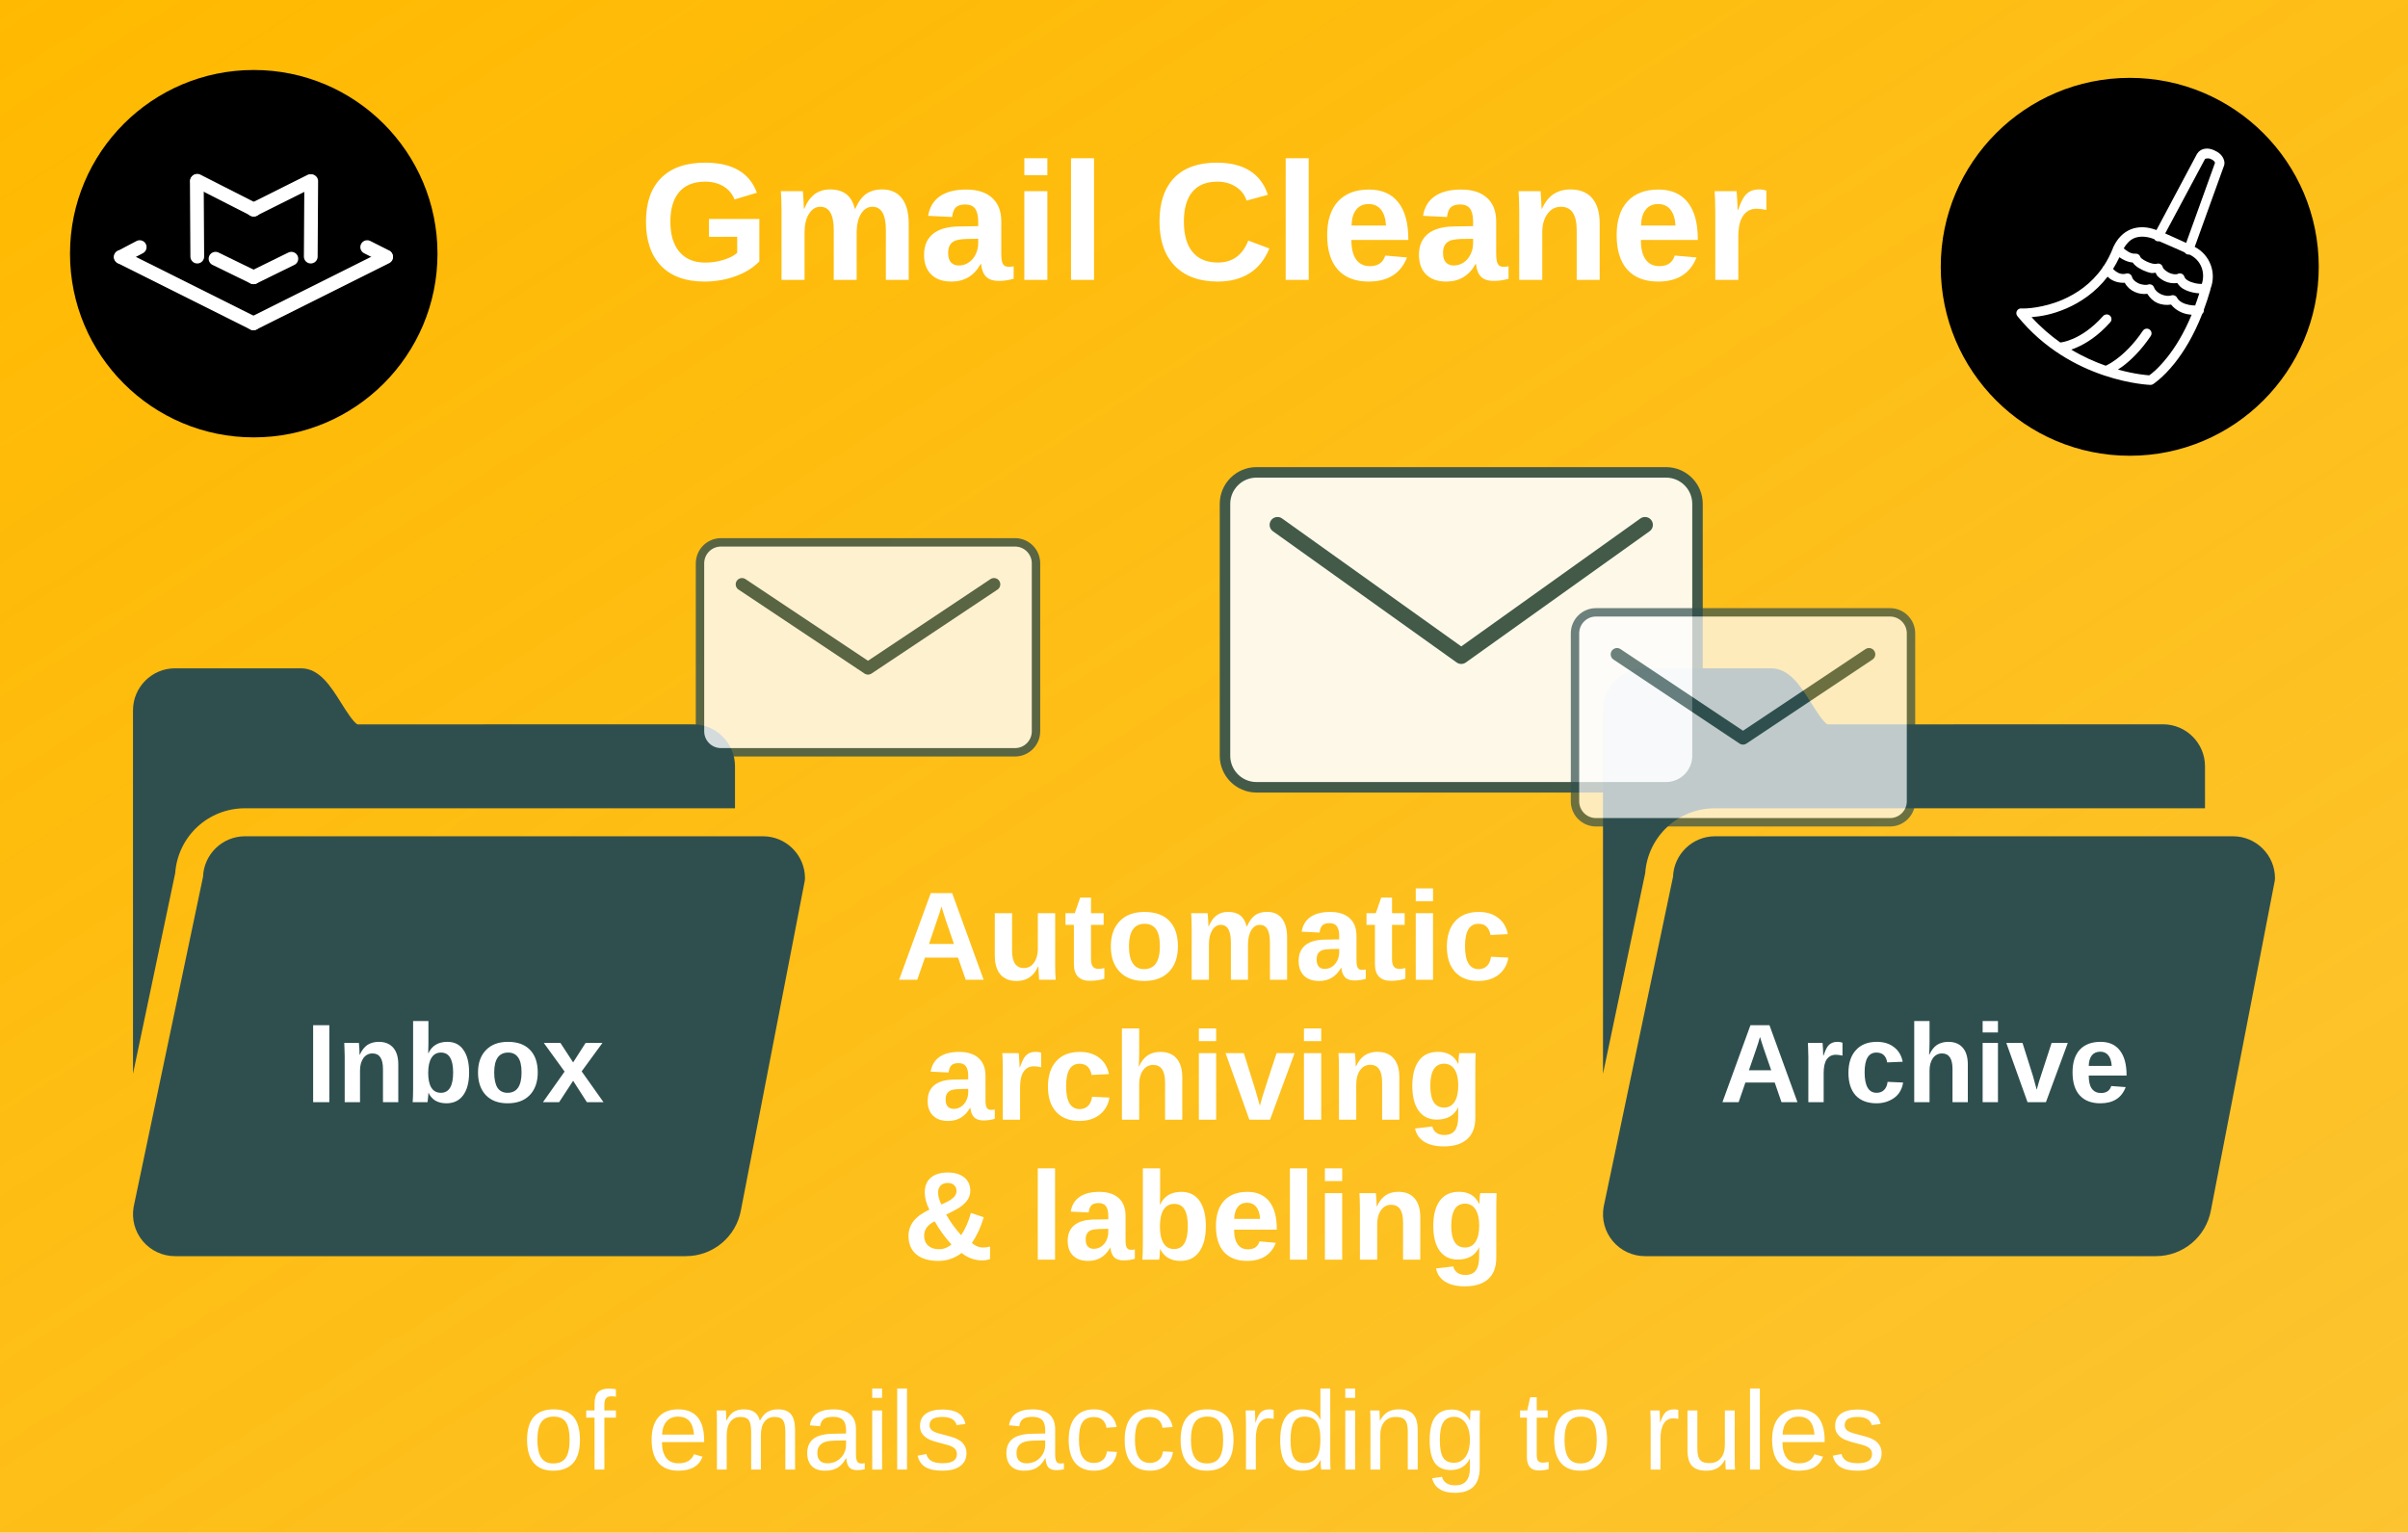
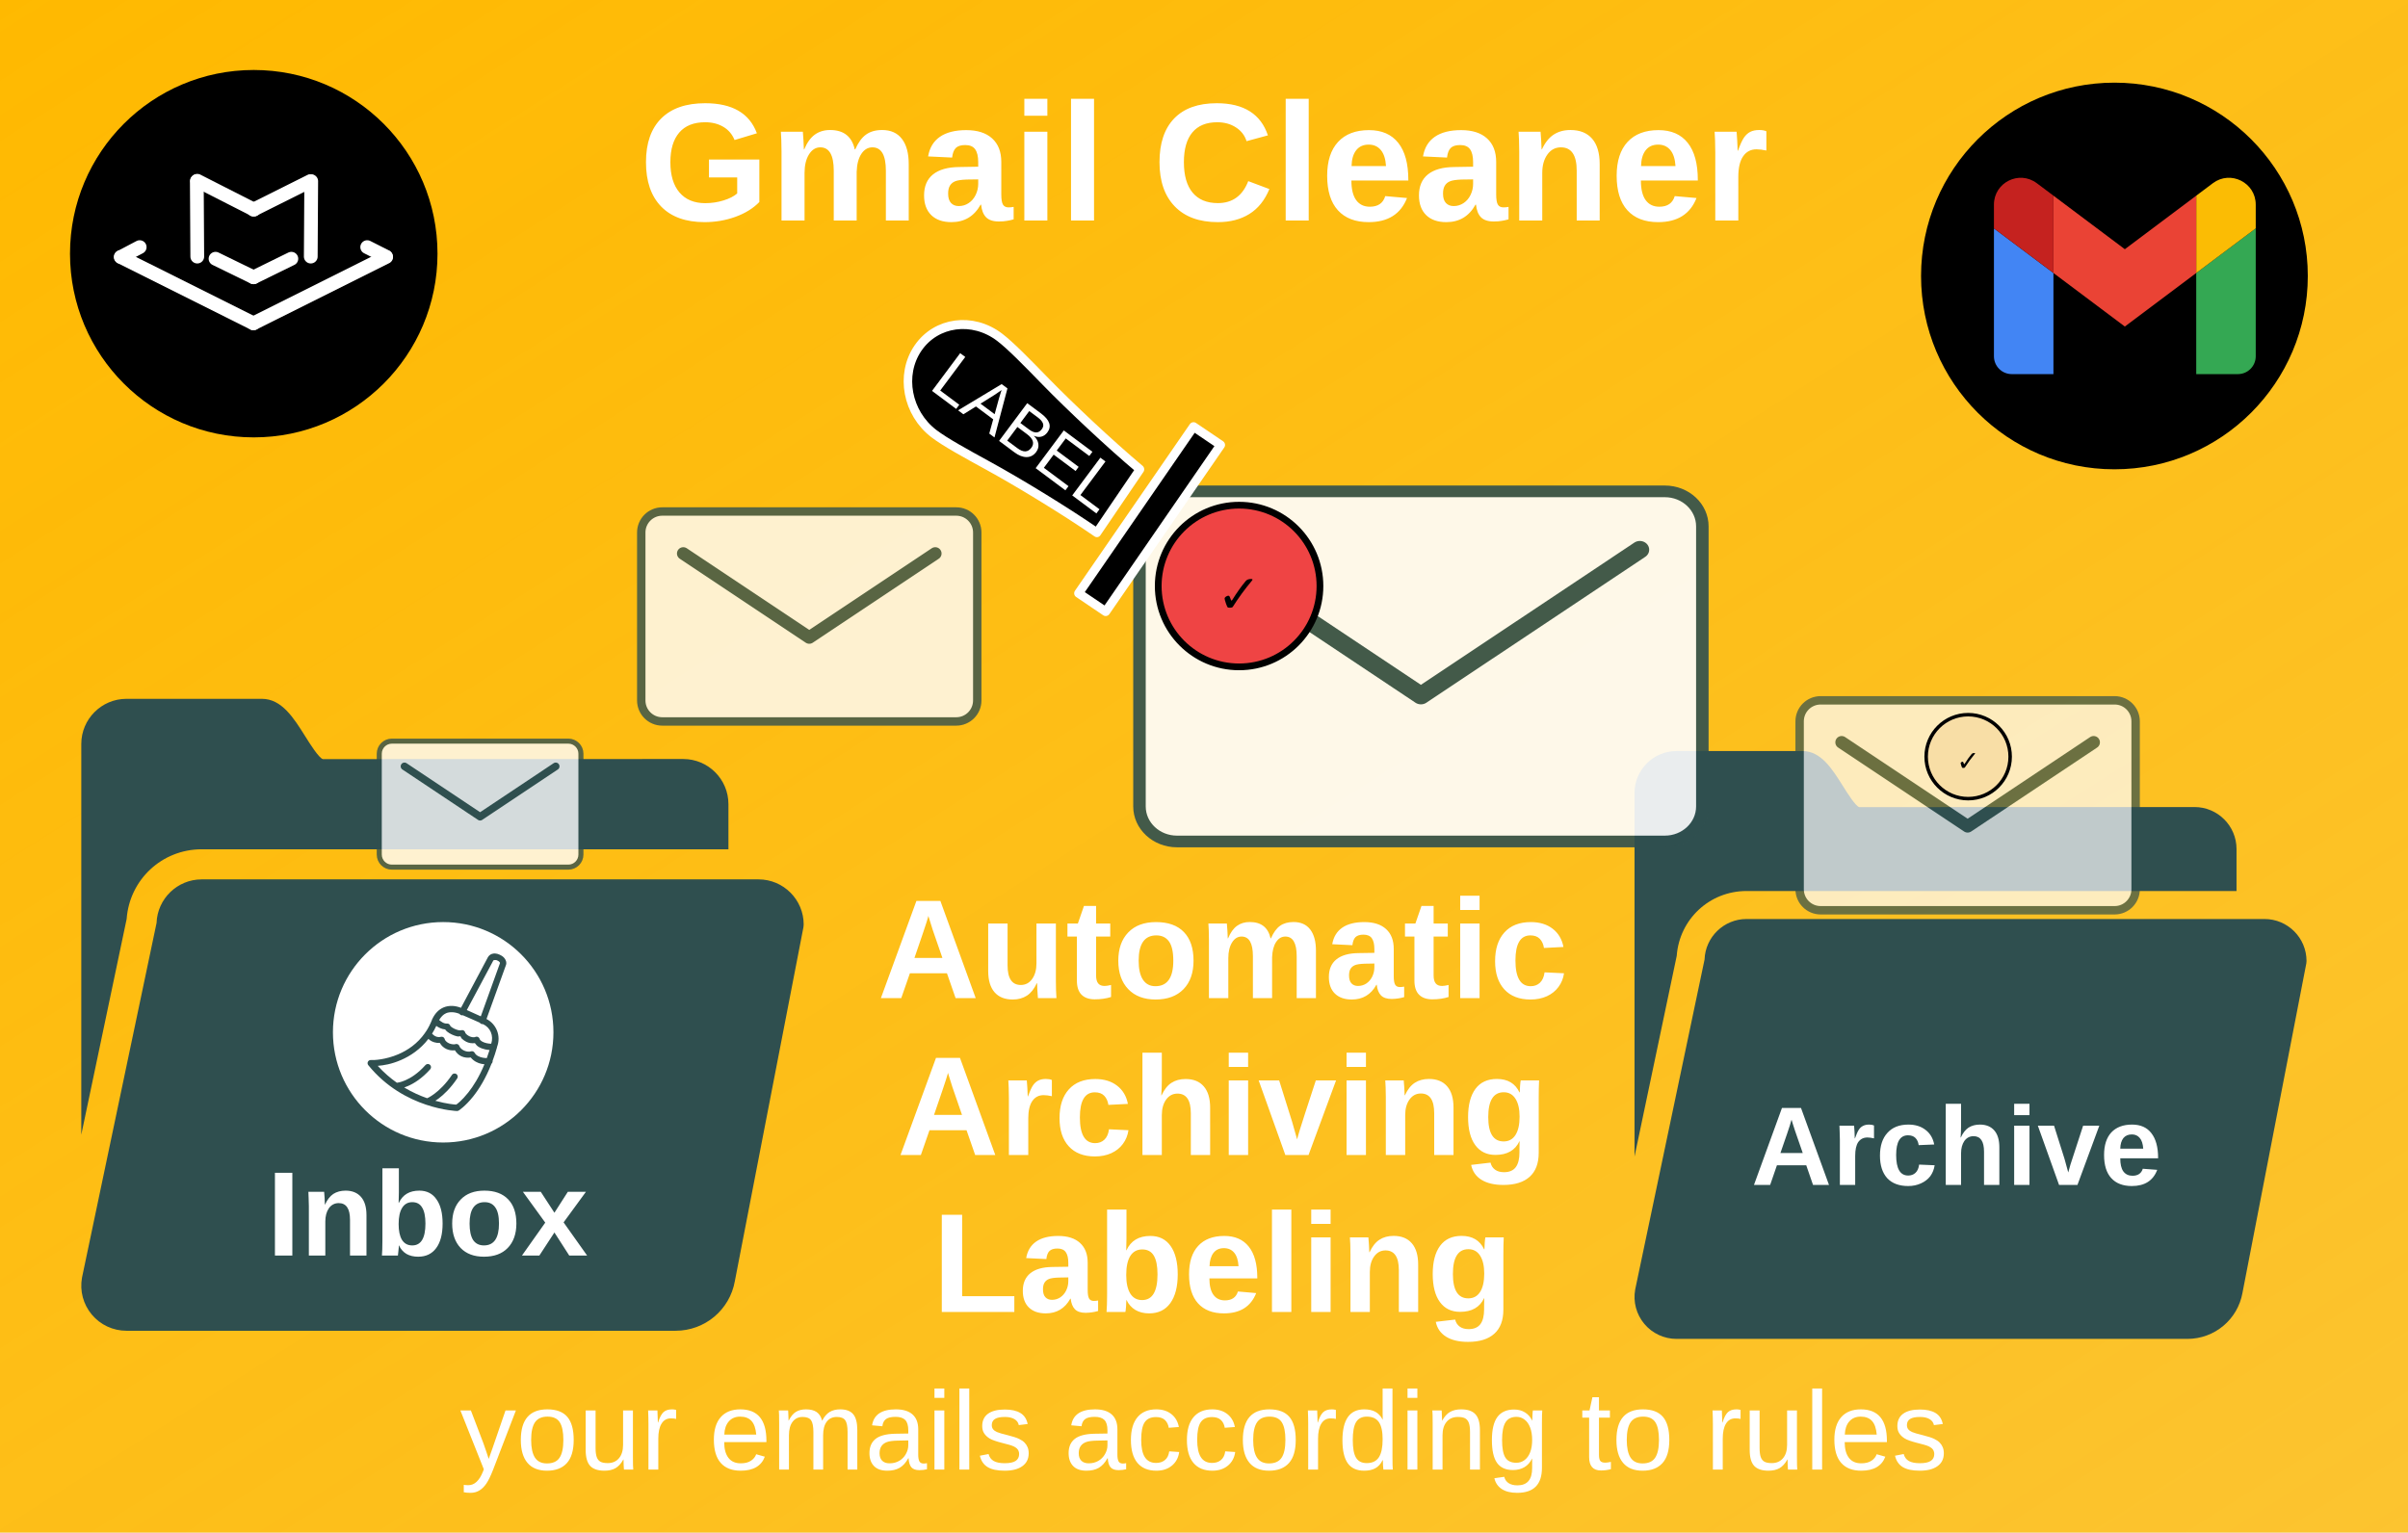
- <svg xmlns="http://www.w3.org/2000/svg" width="688" height="438" viewBox="0 0 688 438">
-   <defs>
+ <svg xmlns="http://www.w3.org/2000/svg" width="688" height="438" viewBox="0 0 688 438" version="1.1" id="svg33">
+   <defs id="defs3">
    <linearGradient id="backgroundGradient" x1="0%" y1="0%" x2="100%" y2="100%">
-       <stop offset="0%" style="stop-color:#FFB900;stop-opacity:1" />
-       <stop offset="50%" style="stop-color:#FFB900;stop-opacity:0.9" />
-       <stop offset="100%" style="stop-color:#FFB900;stop-opacity:0.8" />
+       <stop offset="0%" style="stop-color:#FFB900;stop-opacity:1" id="stop1" />
+       <stop offset="50%" style="stop-color:#FFB900;stop-opacity:0.9" id="stop2" />
+       <stop offset="100%" style="stop-color:#FFB900;stop-opacity:0.8" id="stop3" />
    </linearGradient>
  </defs>
-   <rect width="688" height="438" fill="url(#backgroundGradient)" />
-   <g transform="translate(20, 20) scale(0.35)">
-     <circle cx="150" cy="150" r="150" fill="#000000" />
-     <g transform="translate(41.25, 90)">
-       <path stroke="#ffffff" stroke-width="15" stroke-linejoin="round" stroke-linecap="round" stroke-miterlimit="10" fill="none" stroke-opacity="1" transform="matrix(0.669295, 0.334614, -0.334614, 0.669295, 0.333239, 62.37009)" d="M -0.003 0.499 L 161.863 0.501 " />
-       <path stroke="#ffffff" stroke-width="15" stroke-linejoin="round" stroke-linecap="round" stroke-miterlimit="10" fill="none" stroke-opacity="1" transform="matrix(-0.669295, 0.334614, -0.334614, -0.669295, 216.9994, 63.0394)" d="M -0.001 0.502 L 161.866 0.5 " />
-       <g transform="translate(0, -6)">
-         <path stroke="#ffffff" stroke-width="15" stroke-linejoin="round" stroke-linecap="round" stroke-miterlimit="10" fill="none" stroke-opacity="1" transform="matrix(0.672596, 0.327928, -0.327928, 0.672596, 77.71175, 69.77629)" d="M -0.001 0.501 L 46.175 0.499 " />
-         <path stroke="#ffffff" stroke-width="15" stroke-linejoin="round" stroke-linecap="round" stroke-miterlimit="10" fill="none" stroke-opacity="1" transform="matrix(-0.671726, 0.329707, -0.329707, -0.671726, 139.616, 70.44861)" d="M 0.003 0.5 L 45.925 0.501 " />
+   <rect width="688" height="438" fill="url(#backgroundGradient)" id="rect3" />
+   <g transform="translate(20, 20) scale(0.35)" id="g13">
+     <circle cx="150" cy="150" r="150" fill="#000000" id="circle3" />
+     <g transform="translate(41.25, 90)" id="g12">
+       <path stroke="#ffffff" stroke-width="15" stroke-linejoin="round" stroke-linecap="round" stroke-miterlimit="10" fill="none" stroke-opacity="1" transform="matrix(0.669295, 0.334614, -0.334614, 0.669295, 0.333239, 62.37009)" d="M -0.003 0.499 L 161.863 0.501 " id="path3" />
+       <path stroke="#ffffff" stroke-width="15" stroke-linejoin="round" stroke-linecap="round" stroke-miterlimit="10" fill="none" stroke-opacity="1" transform="matrix(-0.669295, 0.334614, -0.334614, -0.669295, 216.9994, 63.0394)" d="M -0.001 0.502 L 161.866 0.5 " id="path4" />
+       <g transform="translate(0, -6)" id="g6">
+         <path stroke="#ffffff" stroke-width="15" stroke-linejoin="round" stroke-linecap="round" stroke-miterlimit="10" fill="none" stroke-opacity="1" transform="matrix(0.672596, 0.327928, -0.327928, 0.672596, 77.71175, 69.77629)" d="M -0.001 0.501 L 46.175 0.499 " id="path5" />
+         <path stroke="#ffffff" stroke-width="15" stroke-linejoin="round" stroke-linecap="round" stroke-miterlimit="10" fill="none" stroke-opacity="1" transform="matrix(-0.671726, 0.329707, -0.329707, -0.671726, 139.616, 70.44861)" d="M 0.003 0.5 L 45.925 0.501 " id="path6" />
      </g>
-       <path stroke="#ffffff" stroke-width="15" stroke-linejoin="round" stroke-linecap="round" stroke-miterlimit="10" fill="none" stroke-opacity="1" transform="matrix(0.666898, 0.339366, -0.339366, 0.666898, 62.81752, 0.137041)" d="M -0 0.498 L 69.388 0.502 " />
-       <path stroke="#ffffff" stroke-width="15" stroke-linejoin="round" stroke-linecap="round" stroke-miterlimit="10" fill="none" stroke-opacity="1" transform="matrix(-0.669282, 0.334641, -0.334641, -0.669282, 155.0884, 1.137984)" d="M -0 0.498 L 69.372 0.498 " />
-       <path stroke="#ffffff" stroke-width="15" stroke-linejoin="round" stroke-linecap="round" stroke-miterlimit="10" fill="none" stroke-opacity="1" transform="matrix(0.00451385, 0.748266, -0.748266, 0.00451385, 62.64875, 0.801297)" d="M 0.002 0.502 L 82.285 0.502 " />
-       <path stroke="#ffffff" stroke-width="15" stroke-linejoin="round" stroke-linecap="round" stroke-miterlimit="10" fill="none" stroke-opacity="1" transform="matrix(-0.00451385, 0.748266, -0.748266, -0.00451385, 156.0444, 0.80357)" d="M -0.001 0.498 L 82.288 0.503 " />
-       <path stroke="#ffffff" stroke-width="15" stroke-linejoin="round" stroke-linecap="round" stroke-miterlimit="10" fill="none" stroke-opacity="1" transform="matrix(-0.66196, 0.3489, -0.3489, -0.66196, 15.81318, 54.96779)" d="M -0.002 0.499 L 23.099 0.501 " />
-       <path stroke="#ffffff" stroke-width="15" stroke-linejoin="round" stroke-linecap="round" stroke-miterlimit="10" fill="none" stroke-opacity="1" transform="matrix(0.66784, 0.337509, -0.337509, 0.66784, 201.5272, 54.30282)" d="M 0.001 0.499 L 22.894 0.499 " />
+       <path stroke="#ffffff" stroke-width="15" stroke-linejoin="round" stroke-linecap="round" stroke-miterlimit="10" fill="none" stroke-opacity="1" transform="matrix(0.666898, 0.339366, -0.339366, 0.666898, 62.81752, 0.137041)" d="M -0 0.498 L 69.388 0.502 " id="path7" />
+       <path stroke="#ffffff" stroke-width="15" stroke-linejoin="round" stroke-linecap="round" stroke-miterlimit="10" fill="none" stroke-opacity="1" transform="matrix(-0.669282, 0.334641, -0.334641, -0.669282, 155.0884, 1.137984)" d="M -0 0.498 L 69.372 0.498 " id="path8" />
+       <path stroke="#ffffff" stroke-width="15" stroke-linejoin="round" stroke-linecap="round" stroke-miterlimit="10" fill="none" stroke-opacity="1" transform="matrix(0.00451385, 0.748266, -0.748266, 0.00451385, 62.64875, 0.801297)" d="M 0.002 0.502 L 82.285 0.502 " id="path9" />
+       <path stroke="#ffffff" stroke-width="15" stroke-linejoin="round" stroke-linecap="round" stroke-miterlimit="10" fill="none" stroke-opacity="1" transform="matrix(-0.00451385, 0.748266, -0.748266, -0.00451385, 156.0444, 0.80357)" d="M -0.001 0.498 L 82.288 0.503 " id="path10" />
+       <path stroke="#ffffff" stroke-width="15" stroke-linejoin="round" stroke-linecap="round" stroke-miterlimit="10" fill="none" stroke-opacity="1" transform="matrix(-0.66196, 0.3489, -0.3489, -0.66196, 15.81318, 54.96779)" d="M -0.002 0.499 L 23.099 0.501 " id="path11" />
+       <path stroke="#ffffff" stroke-width="15" stroke-linejoin="round" stroke-linecap="round" stroke-miterlimit="10" fill="none" stroke-opacity="1" transform="matrix(0.66784, 0.337509, -0.337509, 0.66784, 201.5272, 54.30282)" d="M 0.001 0.499 L 22.894 0.499 " id="path12" />
    </g>
  </g>
-   <text x="344" y="80" font-family="Arial, sans-serif" font-size="48" font-weight="bold" fill="#ffffff" text-anchor="middle">
-     Gmail Cleaner
-   </text>
-   <g transform="translate(30, 175) scale(4.0)">
-     <g id="inbox-folder">
-       <g fill="#2F4F4F">
-         <path d="M 5 4 C 3.346 4 2 5.346 2 7 L 2 32.971 L 5.014 18.633 C 5.204 16.02 7.357 14 10 14 L 45 14 L 45 11 C 45 9.346 43.654 8 42 8 L 18.045 8.006 C 17.766 7.905 17.191 6.986 16.881 6.492 C 16.112 5.267 15.317 4 14 4 L 5 4 z M 10 16 C 8.381 16 7.058 17.289 7.002 18.895 L 2.047 42.473 C 1.89 43.349 2.128 44.244 2.699 44.926 C 3.27 45.608 4.111 46 5.002 46 L 41.488 46 C 43.43 46 45.087 44.613 45.426 42.703 L 49.984 19.176 L 50 19 C 50 17.346 48.654 16 47 16 L 10 16 z" />
+   <text x="344" y="63.015" font-family="Arial, sans-serif" font-size="48px" font-weight="bold" fill="#ffffff" text-anchor="middle" id="text13">Gmail Cleaner</text>
+   <g id="g37" transform="translate(-0.3753213,22.51928)">
+     <g transform="matrix(4.3,0,0,4.3,15,160)" id="g15">
+       <g id="inbox-folder">
+         <g fill="#2f4f4f" id="g14">
+           <path d="M 5,4 C 3.346,4 2,5.346 2,7 V 32.971 L 5.014,18.633 C 5.204,16.02 7.357,14 10,14 H 45 V 11 C 45,9.346 43.654,8 42,8 l -23.955,0.006 c -0.279,-0.101 -0.854,-1.02 -1.164,-1.514 C 16.112,5.267 15.317,4 14,4 Z m 5,12 C 8.381,16 7.058,17.289 7.002,18.895 L 2.047,42.473 c -0.157,0.876 0.081,1.771 0.652,2.453 C 3.27,45.608 4.111,46 5.002,46 H 41.488 c 1.942,0 3.599,-1.387 3.938,-3.297 L 49.984,19.176 50,19 c 0,-1.654 -1.346,-3 -3,-3 z" id="path13" />
+         </g>
+         <text x="25" y="41" font-family="Arial, sans-serif" font-size="8px" font-weight="bold" fill="#ffffff" text-anchor="middle" id="text14">Inbox</text>
      </g>
-       <text x="25" y="35" font-family="Arial, sans-serif" font-size="8" font-weight="bold" fill="#ffffff" text-anchor="middle">
-         Inbox
-       </text>
+     </g>
+     <g fill="#2f4f4f" transform="matrix(0.9,0,0,0.9,100,250)" id="g1">
+       <circle cx="30" cy="25" r="35" fill="#ffffff" id="circle15" />
+       <path d="M 46.438,-0.031 C 46.268,-0.038 46.098,-0.022 45.938,0 45.264,0.092 44.687,0.422 44.281,1.031 L 44.25,1.094 44.219,1.125 35.656,17.219 c -0.967,-0.357 -1.921,-0.571 -2.812,-0.594 -0.96,-0.025 -1.867,0.125 -2.688,0.469 -1.58,0.661 -2.778,1.955 -3.562,3.594 A 1,1 0 0 0 26.5,20.844 c -0.004,0.009 0.004,0.023 0,0.031 a 1,1 0 0 0 -0.031,0.062 1,1 0 0 0 -0.031,0.125 c -0.542,1.354 -1.168,2.574 -1.875,3.656 -0.008,0.012 -0.023,0.019 -0.031,0.031 a 1,1 0 0 0 -0.219,0.281 c -0.005,0.007 0.005,0.024 0,0.031 a 1,1 0 0 0 -0.094,0.156 c -2.389,3.418 -5.495,5.476 -8.438,6.75 -4.007,1.734 -7.844,1.917 -8.688,1.844 a 1,1 0 0 0 -0.875,1.625 C 17.613,49.5 34.375,50 34.375,50 a 1,1 0 0 0 0.562,-0.156 c 0,0 2.071,-1.313 4.562,-4.438 1.872,-2.348 4.005,-5.744 5.844,-10.438 a 1.003,1.003 0 0 0 0.031,-0.031 1.003,1.003 0 0 0 0.312,-0.844 1.003,1.003 0 0 0 0,-0.031 c 0.485,-1.308 0.953,-2.683 1.375,-4.188 a 1.005,1.005 0 0 0 0.031,-0.188 1.005,1.005 0 0 0 0,-0.031 C 48.426,26.218 46.943,22.434 43.75,20.781 L 49.938,3.625 V 3.594 L 49.969,3.562 C 50.172,2.85 49.937,2.168 49.562,1.625 49.209,1.112 48.688,0.71 48.062,0.438 V 0.406 C 48.043,0.397 48.019,0.416 48,0.406 47.988,0.401 47.98,0.38 47.969,0.375 47.479,0.145 46.946,-0.01 46.438,-0.031 Z m -0.125,2.094 c 0.226,-0.035 0.523,-0.036 0.844,0.125 l 0.031,0.031 h 0.031 c 0.324,0.13 0.593,0.349 0.719,0.531 0.126,0.182 0.09,0.294 0.094,0.281 L 41.938,19.938 C 41.203,19.606 40.693,19.371 39.656,18.906 38.882,18.559 38.149,18.222 37.5,17.938 L 45.938,2.156 c -0.006,0.009 0.149,-0.059 0.375,-0.094 z m -13.5,16.562 c 0.697,0.019 1.456,0.162 2.312,0.5 a 1,1 0 0 0 0.062,0.031 1,1 0 0 0 1.062,0.438 c 0.112,0.048 0.101,0.043 0.219,0.094 0.674,0.292 1.527,0.651 2.375,1.031 1.241,0.557 2.027,0.894 2.75,1.219 a 1,1 0 0 0 0.062,0.062 1,1 0 0 0 0.938,0.406 1,1 0 0 0 0.031,0 c 2.391,1.095 3.445,3.699 2.625,6.219 -0.394,-0.013 -0.696,0.007 -1.438,-0.156 -0.556,-0.122 -1.095,-0.318 -1.5,-0.562 -0.405,-0.245 -0.642,-0.487 -0.75,-0.812 A 1,1 0 0 0 40.156,26.5 c -0.338,0.169 -1.185,0.105 -1.938,-0.281 -0.376,-0.193 -0.711,-0.461 -0.938,-0.688 C 37.054,25.304 36.994,25.09 37,25.125 a 1,1 0 0 0 -1.344,-0.75 c -0.026,0.01 -0.359,0.044 -0.75,-0.031 -0.391,-0.075 -0.845,-0.236 -1.281,-0.438 -0.436,-0.202 -0.841,-0.449 -1.094,-0.656 -0.252,-0.208 -0.277,-0.422 -0.25,-0.156 a 1,1 0 0 0 -1.062,-0.875 c -1.005,0.096 -1.943,-0.644 -2.5,-1.125 0.587,-0.99 1.312,-1.777 2.219,-2.156 0.554,-0.232 1.178,-0.332 1.875,-0.312 z m -5,4.344 c 0.694,0.501 1.662,1.02 2.812,1.125 0.182,0.27 0.385,0.49 0.625,0.688 0.435,0.358 0.967,0.677 1.531,0.938 0.564,0.261 1.153,0.479 1.75,0.594 0.309,0.06 0.625,-0.057 0.938,-0.062 0.147,0.228 0.214,0.527 0.406,0.719 0.404,0.404 0.889,0.749 1.438,1.031 0.814,0.418 1.791,0.562 2.75,0.438 0.329,0.492 0.722,0.906 1.188,1.188 0.682,0.412 1.431,0.66 2.125,0.812 0.488,0.107 0.935,0.151 1.344,0.188 -0.277,0.899 -0.577,1.744 -0.875,2.562 -0.361,-0.011 -0.8,-0.033 -1.281,-0.125 C 41.469,32.853 40.434,32.366 40,31.531 A 1,1 0 0 0 38.781,31.062 c -0.496,0.175 -1.394,0.101 -2.156,-0.25 -0.762,-0.351 -1.338,-0.963 -1.469,-1.406 a 1,1 0 0 0 -1.344,-0.625 C 33.572,28.884 32.623,28.854 31.844,28.5 31.064,28.146 30.558,27.547 30.5,27.219 A 1,1 0 0 0 29.25,26.438 c -0.947,0.255 -1.682,-0.082 -2.281,-0.531 -0.205,-0.154 -0.359,-0.322 -0.5,-0.469 0.483,-0.768 0.935,-1.587 1.344,-2.469 z m -2.5,4.125 c 0.148,0.135 0.289,0.271 0.469,0.406 0.738,0.554 1.876,0.951 3.156,0.875 0.465,0.871 1.218,1.54 2.094,1.938 0.865,0.393 1.783,0.52 2.688,0.406 0.498,0.817 1.195,1.507 2.062,1.906 0.926,0.426 1.965,0.534 2.969,0.375 0.935,1.166 2.262,1.806 3.438,2.031 0.313,0.06 0.622,0.098 0.906,0.125 -1.663,4.019 -3.529,6.959 -5.156,9 -2.085,2.615 -3.495,3.6 -3.812,3.812 -0.355,-0.015 -2.962,-0.2 -6.625,-1.219 0.301,-0.197 0.623,-0.398 0.969,-0.656 1.669,-1.249 3.852,-3.289 5.969,-6.438 A 1,1 0 0 0 33.5,38.094 1,1 0 0 0 32.781,38.531 C 30.798,41.483 28.756,43.374 27.25,44.5 c -1.43,1.07 -2.259,1.404 -2.344,1.438 -2.249,-0.792 -4.742,-1.88 -7.281,-3.406 0.365,-0.121 0.756,-0.28 1.188,-0.469 1.898,-0.829 4.436,-2.374 7.031,-5.281 a 1,1 0 0 0 -0.906,-1.688 1,1 0 0 0 -0.594,0.344 c -2.404,2.693 -4.661,4.06 -6.312,4.781 C 16.38,40.94 15.438,41 15.438,41 a 1.002,1.002 0 0 0 -0.125,0.031 c -2.073,-1.461 -4.145,-3.239 -6.094,-5.375 1.904,-0.149 4.354,-0.536 7.375,-1.844 2.985,-1.292 6.168,-3.403 8.719,-6.719 z" id="path1" />
    </g>
  </g>
-   <g transform="translate(450, 175) scale(4.0)">
+   <g transform="matrix(4,0,0,4,459.0077,198.6452)" id="g17">
    <g id="archive-folder">
-       <g fill="#2F4F4F">
-         <path d="M 5 4 C 3.346 4 2 5.346 2 7 L 2 32.971 L 5.014 18.633 C 5.204 16.02 7.357 14 10 14 L 45 14 L 45 11 C 45 9.346 43.654 8 42 8 L 18.045 8.006 C 17.766 7.905 17.191 6.986 16.881 6.492 C 16.112 5.267 15.317 4 14 4 L 5 4 z M 10 16 C 8.381 16 7.058 17.289 7.002 18.895 L 2.047 42.473 C 1.89 43.349 2.128 44.244 2.699 44.926 C 3.27 45.608 4.111 46 5.002 46 L 41.488 46 C 43.43 46 45.087 44.613 45.426 42.703 L 49.984 19.176 L 50 19 C 50 17.346 48.654 16 47 16 L 10 16 z" />
+       <g fill="#2f4f4f" id="g16">
+         <path d="M 5,4 C 3.346,4 2,5.346 2,7 V 32.971 L 5.014,18.633 C 5.204,16.02 7.357,14 10,14 H 45 V 11 C 45,9.346 43.654,8 42,8 l -23.955,0.006 c -0.279,-0.101 -0.854,-1.02 -1.164,-1.514 C 16.112,5.267 15.317,4 14,4 Z m 5,12 C 8.381,16 7.058,17.289 7.002,18.895 L 2.047,42.473 c -0.157,0.876 0.081,1.771 0.652,2.453 C 3.27,45.608 4.111,46 5.002,46 H 41.488 c 1.942,0 3.599,-1.387 3.938,-3.297 L 49.984,19.176 50,19 c 0,-1.654 -1.346,-3 -3,-3 z" id="path15" />
      </g>
-       <text x="25" y="35" font-family="Arial, sans-serif" font-size="8" font-weight="bold" fill="#ffffff" text-anchor="middle">
-         Archive
-       </text>
+       <text x="25" y="35" font-family="Arial, sans-serif" font-size="8px" font-weight="bold" fill="#ffffff" text-anchor="middle" id="text16">Archive</text>
    </g>
  </g>
-   <text x="344" y="280" font-family="Arial, sans-serif" font-size="36" font-weight="bold" fill="#ffffff" text-anchor="middle">
-     Automatic
+   <g id="g40" transform="matrix(1.121256,0,0,1.121256,-36.34875,-28.7038)">
+     <text x="344" y="280" font-family="Arial, sans-serif" font-size="36px" font-weight="bold" fill="#ffffff" text-anchor="middle" id="text17">Automatic</text>
+     <text x="344" y="320" font-family="Arial, sans-serif" font-size="36px" font-weight="bold" fill="#ffffff" text-anchor="middle" id="text18">Archiving</text>
+     <text x="344" y="360" font-family="Arial, sans-serif" font-size="36px" font-weight="bold" fill="#ffffff" text-anchor="middle" id="text19">Labeling</text>
+   </g>
+   <text x="344" y="420" font-family="Arial, sans-serif" font-size="32" fill="#ffffff" text-anchor="middle" id="text20">
+     your emails according to rules
  </text>
-   <text x="344" y="320" font-family="Arial, sans-serif" font-size="36" font-weight="bold" fill="#ffffff" text-anchor="middle">
-     archiving
-   </text>
-   <text x="344" y="360" font-family="Arial, sans-serif" font-size="36" font-weight="bold" fill="#ffffff" text-anchor="middle">
-     &amp; labeling
-   </text>
-   <text x="344" y="420" font-family="Arial, sans-serif" font-size="32" fill="#ffffff" text-anchor="middle">
-     of emails according to rules
-   </text>
-   <g transform="translate(200, 155) scale(1.2)">
-     <g opacity="0.8">
-       <rect x="0" y="0" width="80" height="50" rx="5" fill="#FEFEFF" stroke="#2F4F4F" stroke-width="2" />
-       <path d="M10 10 L40 30 L70 10" fill="none" stroke="#2F4F4F" stroke-width="3" stroke-linecap="round" stroke-linejoin="round" />
+   <g transform="matrix(0.7202525,0,0,0.7202525,108.3595,211.8092)" id="g21">
+     <g opacity="0.8" id="g20">
+       <rect x="0" y="0" width="80" height="50" rx="5" fill="#fefeff" stroke="#2f4f4f" stroke-width="2" id="rect20" />
+       <path d="M 10,10 40,30 70,10" fill="none" stroke="#2f4f4f" stroke-width="3" stroke-linecap="round" stroke-linejoin="round" id="path20" />
    </g>
  </g>
-   <g transform="translate(350, 135) scale(1.5)">
-     <g opacity="0.9">
-       <rect x="0" y="0" width="90" height="60" rx="6" fill="#FEFEFF" stroke="#2F4F4F" stroke-width="2" />
-       <path d="M10 10 L45 35 L80 10" fill="none" stroke="#2F4F4F" stroke-width="3" stroke-linecap="round" stroke-linejoin="round" />
+   <g transform="matrix(1.2,0,0,1.2,183.2169,146.1831)" id="g21-8">
+     <g opacity="0.8" id="g20-8">
+       <rect x="0" y="0" width="80" height="50" rx="5" fill="#fefeff" stroke="#2f4f4f" stroke-width="2" id="rect20-2" />
+       <path d="M 10,10 40,30 70,10" fill="none" stroke="#2f4f4f" stroke-width="3" stroke-linecap="round" stroke-linejoin="round" id="path20-4" />
    </g>
  </g>
-   <g transform="translate(450, 175) scale(1.2)">
-     <g opacity="0.7">
-       <rect x="0" y="0" width="80" height="50" rx="5" fill="#FEFEFF" stroke="#2F4F4F" stroke-width="2" />
-       <path d="M10 10 L40 30 L70 10" fill="none" stroke="#2F4F4F" stroke-width="3" stroke-linecap="round" stroke-linejoin="round" />
+   <g id="g36" transform="translate(64.17995,25.14653)">
+     <g transform="matrix(1.2,0,0,1.2,450,175)" id="g25">
+       <g opacity="0.7" id="g24">
+         <rect x="0" y="0" width="80" height="50" rx="5" fill="#fefeff" stroke="#2f4f4f" stroke-width="2" id="rect23" />
+         <path d="M 10,10 40,30 70,10" fill="none" stroke="#2f4f4f" stroke-width="3" stroke-linecap="round" stroke-linejoin="round" id="path23" />
+       </g>
+     </g>
+     <g transform="translate(498.1491,191.1003)" id="g29">
+       <circle cx="0" cy="0" r="12" fill="#f8dea6" stroke="#000000" stroke-width="1" id="circle28" />
+       <text x="0" y="4" font-family="Arial, sans-serif" font-size="8px" font-weight="bold" fill="#000000" text-anchor="middle" id="text28">✓</text>
    </g>
  </g>
-   <g transform="translate(568, 42.5) scale(1.35)">
-     <g id="brush-group">
-       <circle cx="30" cy="25" r="40" fill="#000000" />
-       <path fill="#ffffff" d="M 46.438 -0.031 C 46.268 -0.038 46.098 -0.022 45.938 0 C 45.264 0.092 44.687 0.422 44.281 1.031 L 44.25 1.094 L 44.219 1.125 L 35.656 17.219 C 34.689 16.861 33.735 16.648 32.844 16.625 C 31.884 16.6 30.977 16.75 30.156 17.094 C 28.576 17.755 27.379 19.048 26.594 20.688 A 1 1 0 0 0 26.5 20.844 C 26.496 20.852 26.504 20.866 26.5 20.875 A 1 1 0 0 0 26.469 20.938 A 1 1 0 0 0 26.438 21.062 C 25.896 22.416 25.27 23.636 24.562 24.719 C 24.555 24.731 24.539 24.738 24.531 24.75 A 1 1 0 0 0 24.312 25.031 C 24.308 25.038 24.317 25.055 24.312 25.062 A 1 1 0 0 0 24.219 25.219 C 21.83 28.637 18.723 30.695 15.781 31.969 C 11.774 33.703 7.937 33.886 7.094 33.812 A 1 1 0 0 0 6.219 35.438 C 17.613 49.5 34.375 50 34.375 50 A 1 1 0 0 0 34.938 49.844 C 34.938 49.844 37.008 48.531 39.5 45.406 C 41.372 43.059 43.505 39.663 45.344 34.969 A 1.003 1.003 0 0 0 45.375 34.938 A 1.003 1.003 0 0 0 45.688 34.094 A 1.003 1.003 0 0 0 45.688 34.062 C 46.172 32.754 46.64 31.379 47.062 29.875 A 1.005 1.005 0 0 0 47.094 29.688 A 1.005 1.005 0 0 0 47.094 29.656 C 48.426 26.218 46.943 22.434 43.75 20.781 L 49.938 3.625 L 49.938 3.594 L 49.969 3.562 C 50.172 2.85 49.937 2.168 49.562 1.625 C 49.209 1.112 48.688 0.71 48.062 0.438 L 48.062 0.406 C 48.043 0.397 48.019 0.416 48 0.406 C 47.988 0.401 47.98 0.38 47.969 0.375 C 47.479 0.145 46.946 -0.01 46.438 -0.031 z M 46.312 2.062 C 46.538 2.028 46.835 2.027 47.156 2.188 L 47.188 2.219 L 47.219 2.219 C 47.543 2.348 47.812 2.568 47.938 2.75 C 48.063 2.932 48.028 3.044 48.031 3.031 L 41.938 19.938 C 41.203 19.606 40.693 19.371 39.656 18.906 C 38.882 18.559 38.149 18.222 37.5 17.938 L 45.938 2.156 C 45.931 2.166 46.087 2.097 46.312 2.062 z M 32.812 18.625 C 33.509 18.644 34.268 18.787 35.125 19.125 A 1 1 0 0 0 35.188 19.156 A 1 1 0 0 0 36.25 19.594 C 36.362 19.641 36.351 19.636 36.469 19.688 C 37.143 19.98 37.996 20.338 38.844 20.719 C 40.085 21.275 40.871 21.612 41.594 21.938 A 1 1 0 0 0 41.656 22 A 1 1 0 0 0 42.594 22.406 A 1 1 0 0 0 42.625 22.406 C 45.016 23.501 46.07 26.105 45.25 28.625 C 44.856 28.612 44.554 28.632 43.812 28.469 C 43.257 28.346 42.718 28.151 42.312 27.906 C 41.907 27.662 41.671 27.419 41.562 27.094 A 1 1 0 0 0 40.156 26.5 C 39.818 26.669 38.971 26.605 38.219 26.219 C 37.842 26.026 37.508 25.758 37.281 25.531 C 37.054 25.304 36.994 25.09 37 25.125 A 1 1 0 0 0 35.656 24.375 C 35.63 24.385 35.297 24.419 34.906 24.344 C 34.516 24.268 34.061 24.108 33.625 23.906 C 33.189 23.705 32.784 23.458 32.531 23.25 C 32.279 23.042 32.255 22.828 32.281 23.094 A 1 1 0 0 0 31.219 22.219 C 30.214 22.314 29.275 21.575 28.719 21.094 C 29.306 20.104 30.03 19.317 30.938 18.938 C 31.492 18.706 32.116 18.606 32.812 18.625 z M 27.812 22.969 C 28.507 23.469 29.474 23.989 30.625 24.094 C 30.807 24.363 31.01 24.583 31.25 24.781 C 31.685 25.139 32.217 25.458 32.781 25.719 C 33.345 25.98 33.934 26.197 34.531 26.312 C 34.84 26.372 35.156 26.256 35.469 26.25 C 35.615 26.478 35.683 26.777 35.875 26.969 C 36.279 27.373 36.764 27.718 37.312 28 C 38.127 28.418 39.103 28.562 40.062 28.438 C 40.391 28.93 40.784 29.344 41.25 29.625 C 41.932 30.037 42.681 30.285 43.375 30.438 C 43.863 30.545 44.31 30.589 44.719 30.625 C 44.442 31.524 44.142 32.369 43.844 33.188 C 43.483 33.177 43.044 33.155 42.562 33.062 C 41.469 32.853 40.434 32.366 40 31.531 A 1 1 0 0 0 38.781 31.062 C 38.285 31.238 37.387 31.164 36.625 30.812 C 35.863 30.461 35.287 29.85 35.156 29.406 A 1 1 0 0 0 33.812 28.781 C 33.572 28.884 32.623 28.854 31.844 28.5 C 31.064 28.146 30.558 27.547 30.5 27.219 A 1 1 0 0 0 29.25 26.438 C 28.303 26.692 27.568 26.356 26.969 25.906 C 26.763 25.752 26.61 25.584 26.469 25.438 C 26.951 24.669 27.404 23.85 27.812 22.969 z M 25.312 27.094 C 25.46 27.229 25.601 27.365 25.781 27.5 C 26.519 28.054 27.657 28.451 28.938 28.375 C 29.403 29.246 30.156 29.915 31.031 30.312 C 31.896 30.706 32.815 30.833 33.719 30.719 C 34.217 31.536 34.913 32.225 35.781 32.625 C 36.707 33.051 37.746 33.159 38.75 33 C 39.685 34.166 41.012 34.806 42.188 35.031 C 42.501 35.091 42.81 35.129 43.094 35.156 C 41.43 39.176 39.565 42.116 37.938 44.156 C 35.852 46.771 34.443 47.756 34.125 47.969 C 33.77 47.953 31.163 47.769 27.5 46.75 C 27.801 46.553 28.123 46.352 28.469 46.094 C 30.138 44.845 32.321 42.805 34.438 39.656 A 1 1 0 0 0 33.5 38.094 A 1 1 0 0 0 32.781 38.531 C 30.798 41.483 28.756 43.374 27.25 44.5 C 25.82 45.57 24.991 45.904 24.906 45.938 C 22.657 45.146 20.165 44.058 17.625 42.531 C 17.99 42.41 18.381 42.251 18.812 42.062 C 20.711 41.234 23.248 39.688 25.844 36.781 A 1 1 0 0 0 24.938 35.094 A 1 1 0 0 0 24.344 35.438 C 21.939 38.13 19.683 39.498 18.031 40.219 C 16.38 40.94 15.438 41 15.438 41 A 1.002 1.002 0 0 0 15.312 41.031 C 13.24 39.57 11.167 37.793 9.219 35.656 C 11.123 35.507 13.572 35.12 16.594 33.812 C 19.579 32.52 22.762 30.41 25.312 27.094 z" />
+   <g transform="matrix(0.85,0,0,0.85,525.4961,15.12082)" id="g33">
+     <circle cx="92.5" cy="75" r="65" fill="#000000" id="circle29" />
+     <path fill="#4285f4" d="M 58,108 H 72 V 74 L 52,59 v 43 c 0,3.32 2.69,6 6,6" id="path29" />
+     <path fill="#34a853" d="m 120,108 h 14 c 3.32,0 6,-2.69 6,-6 V 59 l -20,15" id="path30" />
+     <path fill="#fbbc04" d="m 120,48 v 26 l 20,-15 v -8 c 0,-7.42 -8.47,-11.65 -14.4,-7.2" id="path31" />
+     <path fill="#ea4335" d="M 72,74 V 48 L 96,66 120,48 V 74 L 96,92" id="path32" />
+     <path fill="#c5221f" d="m 52,51 v 8 L 72,74 V 48 L 66.4,43.8 C 60.46,39.35 52,43.58 52,51" id="path33" />
+   </g>
+   <g id="g39" transform="translate(26.00844,-5.307845)">
+     <g id="g35" transform="translate(18.76607,9.383033)">
+       <g transform="matrix(1.78689,0,0,1.667609,280.7918,136.3522)" id="g23">
+         <g opacity="0.9" id="g22">
+           <rect x="0" y="0" width="90" height="60" rx="6" fill="#fefeff" stroke="#2f4f4f" stroke-width="2" id="rect21" />
+           <path d="M 10,10 45,35 80,10" fill="none" stroke="#2f4f4f" stroke-width="3" stroke-linecap="round" stroke-linejoin="round" id="path21" />
+         </g>
+       </g>
+       <g transform="matrix(1.925321,0,0,1.925321,309.2519,163.4062)" id="g28">
+         <circle cx="0" cy="0" r="12" fill="#ef4444" stroke="#000000" stroke-width="1" id="circle27" />
+         <text x="0" y="4" font-family="Arial, sans-serif" font-size="8px" font-weight="bold" fill="#000000" text-anchor="middle" id="text27">✓</text>
+       </g>
+     </g>
+     <g id="g38">
+       <g transform="matrix(0.0517812,-0.07617645,0.07232749,0.05512454,157.8058,160.6769)" id="g26" style="stroke:#ffffff;stroke-width:27.347;stroke-dasharray:none;stroke-opacity:1">
+         <path stroke-width="400" stroke-linecap="round" stroke-linejoin="round" stroke="#000000" fill="#000000" d="m 9999.609,16313.086 7.579,-0.08 c 496.718,-2.227 946.21,-217.891 1272.031,-565.625 327.5,-349.492 530.078,-832.266 530.078,-1365.586 0,-435.781 -104.883,-1143.789 -230.313,-1991.289 -151.601,-1023.125 -333.867,-2754.18 -391.289,-3997.969 H 8811.562 c -57.422,1243.789 -239.805,2974.844 -391.328,3997.969 -125.469,847.5 -230.312,1555.508 -230.312,1991.289 0,533.32 202.578,1016.094 530.039,1365.586 327.5,349.531 779.922,565.703 1279.649,565.703 z" transform="matrix(0.1,0,0,-0.1,0,2000)" id="path25" style="stroke:#ffffff;stroke-width:273.467;stroke-dasharray:none;stroke-opacity:1" />
+       </g>
+       <path stroke-width="4.007" stroke-linecap="round" stroke-linejoin="round" stroke="#000000" fill="#000000" d="m 322.735,132.472 -7.737,-5.232 -32.832,47.623 7.737,5.232 z" id="path26" style="stroke:#ffffff;stroke-width:2.54;stroke-dasharray:none;stroke-opacity:1" />
+       <text x="291.389" y="-49.842" font-family="Arial, sans-serif" font-size="19.542px" fill="#ffffff" text-anchor="middle" id="text20-9" transform="rotate(36.7142)" style="stroke:#ffffff;stroke-width:0;stroke-dasharray:none;stroke-opacity:1">LABEL</text>
    </g>
  </g>
</svg>
